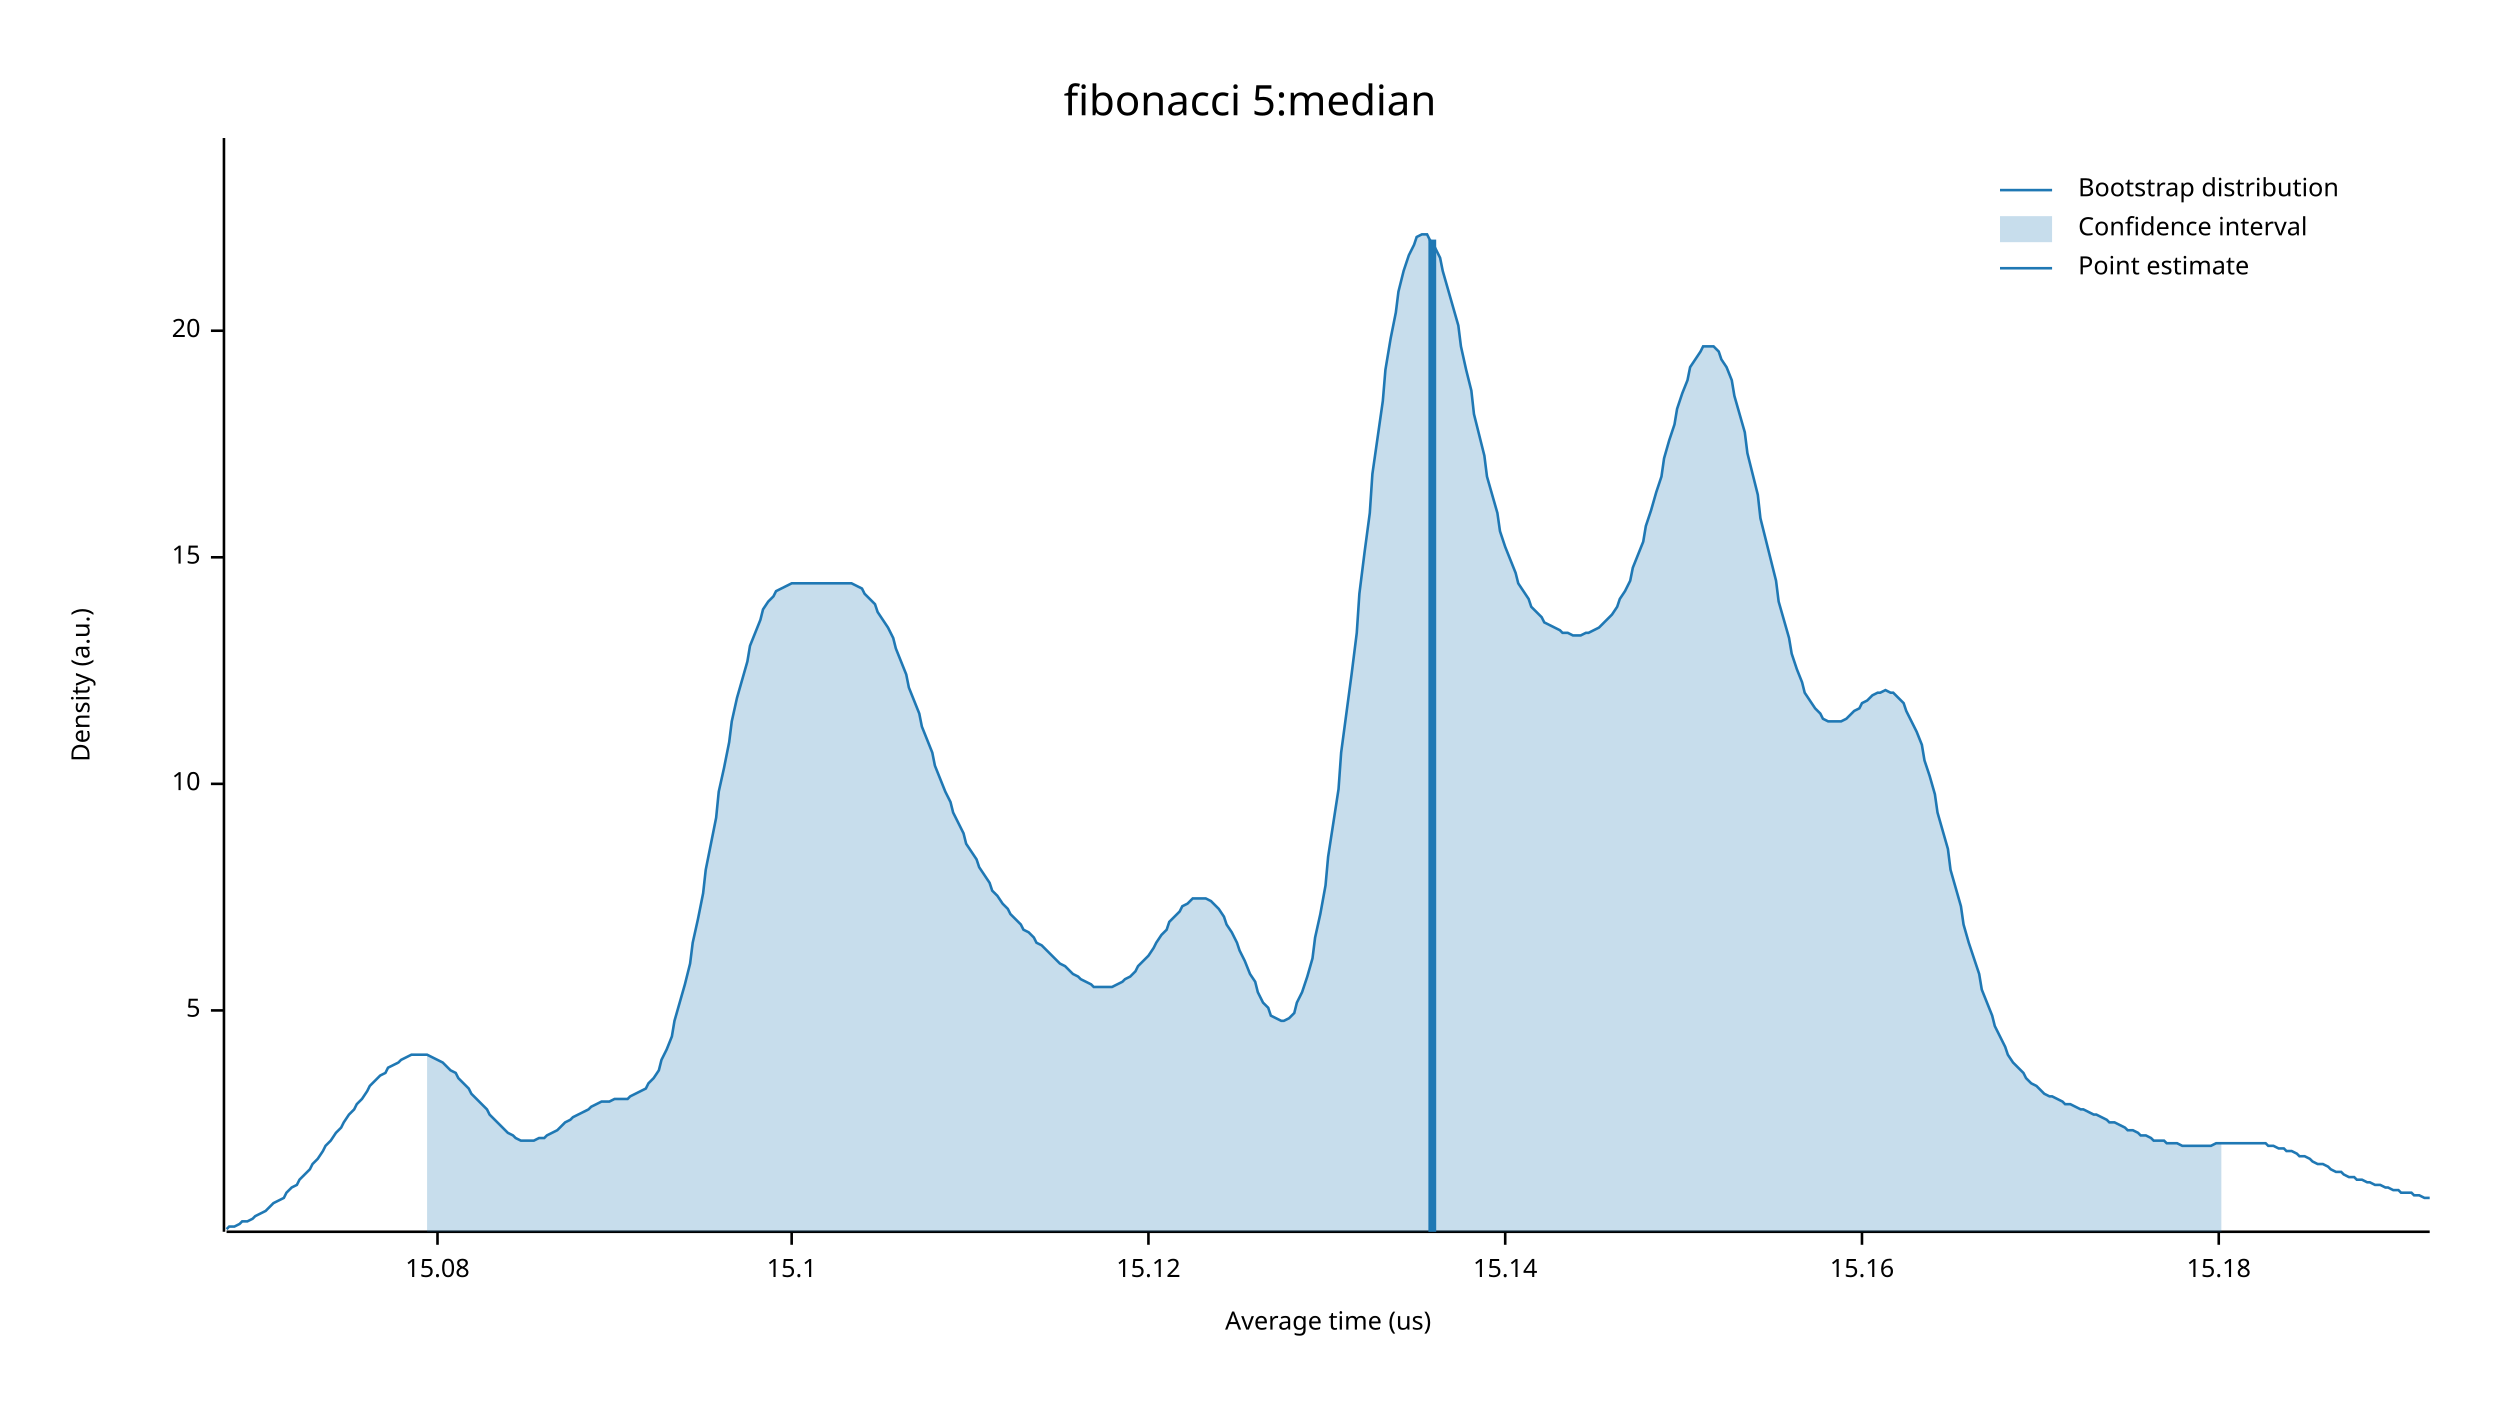
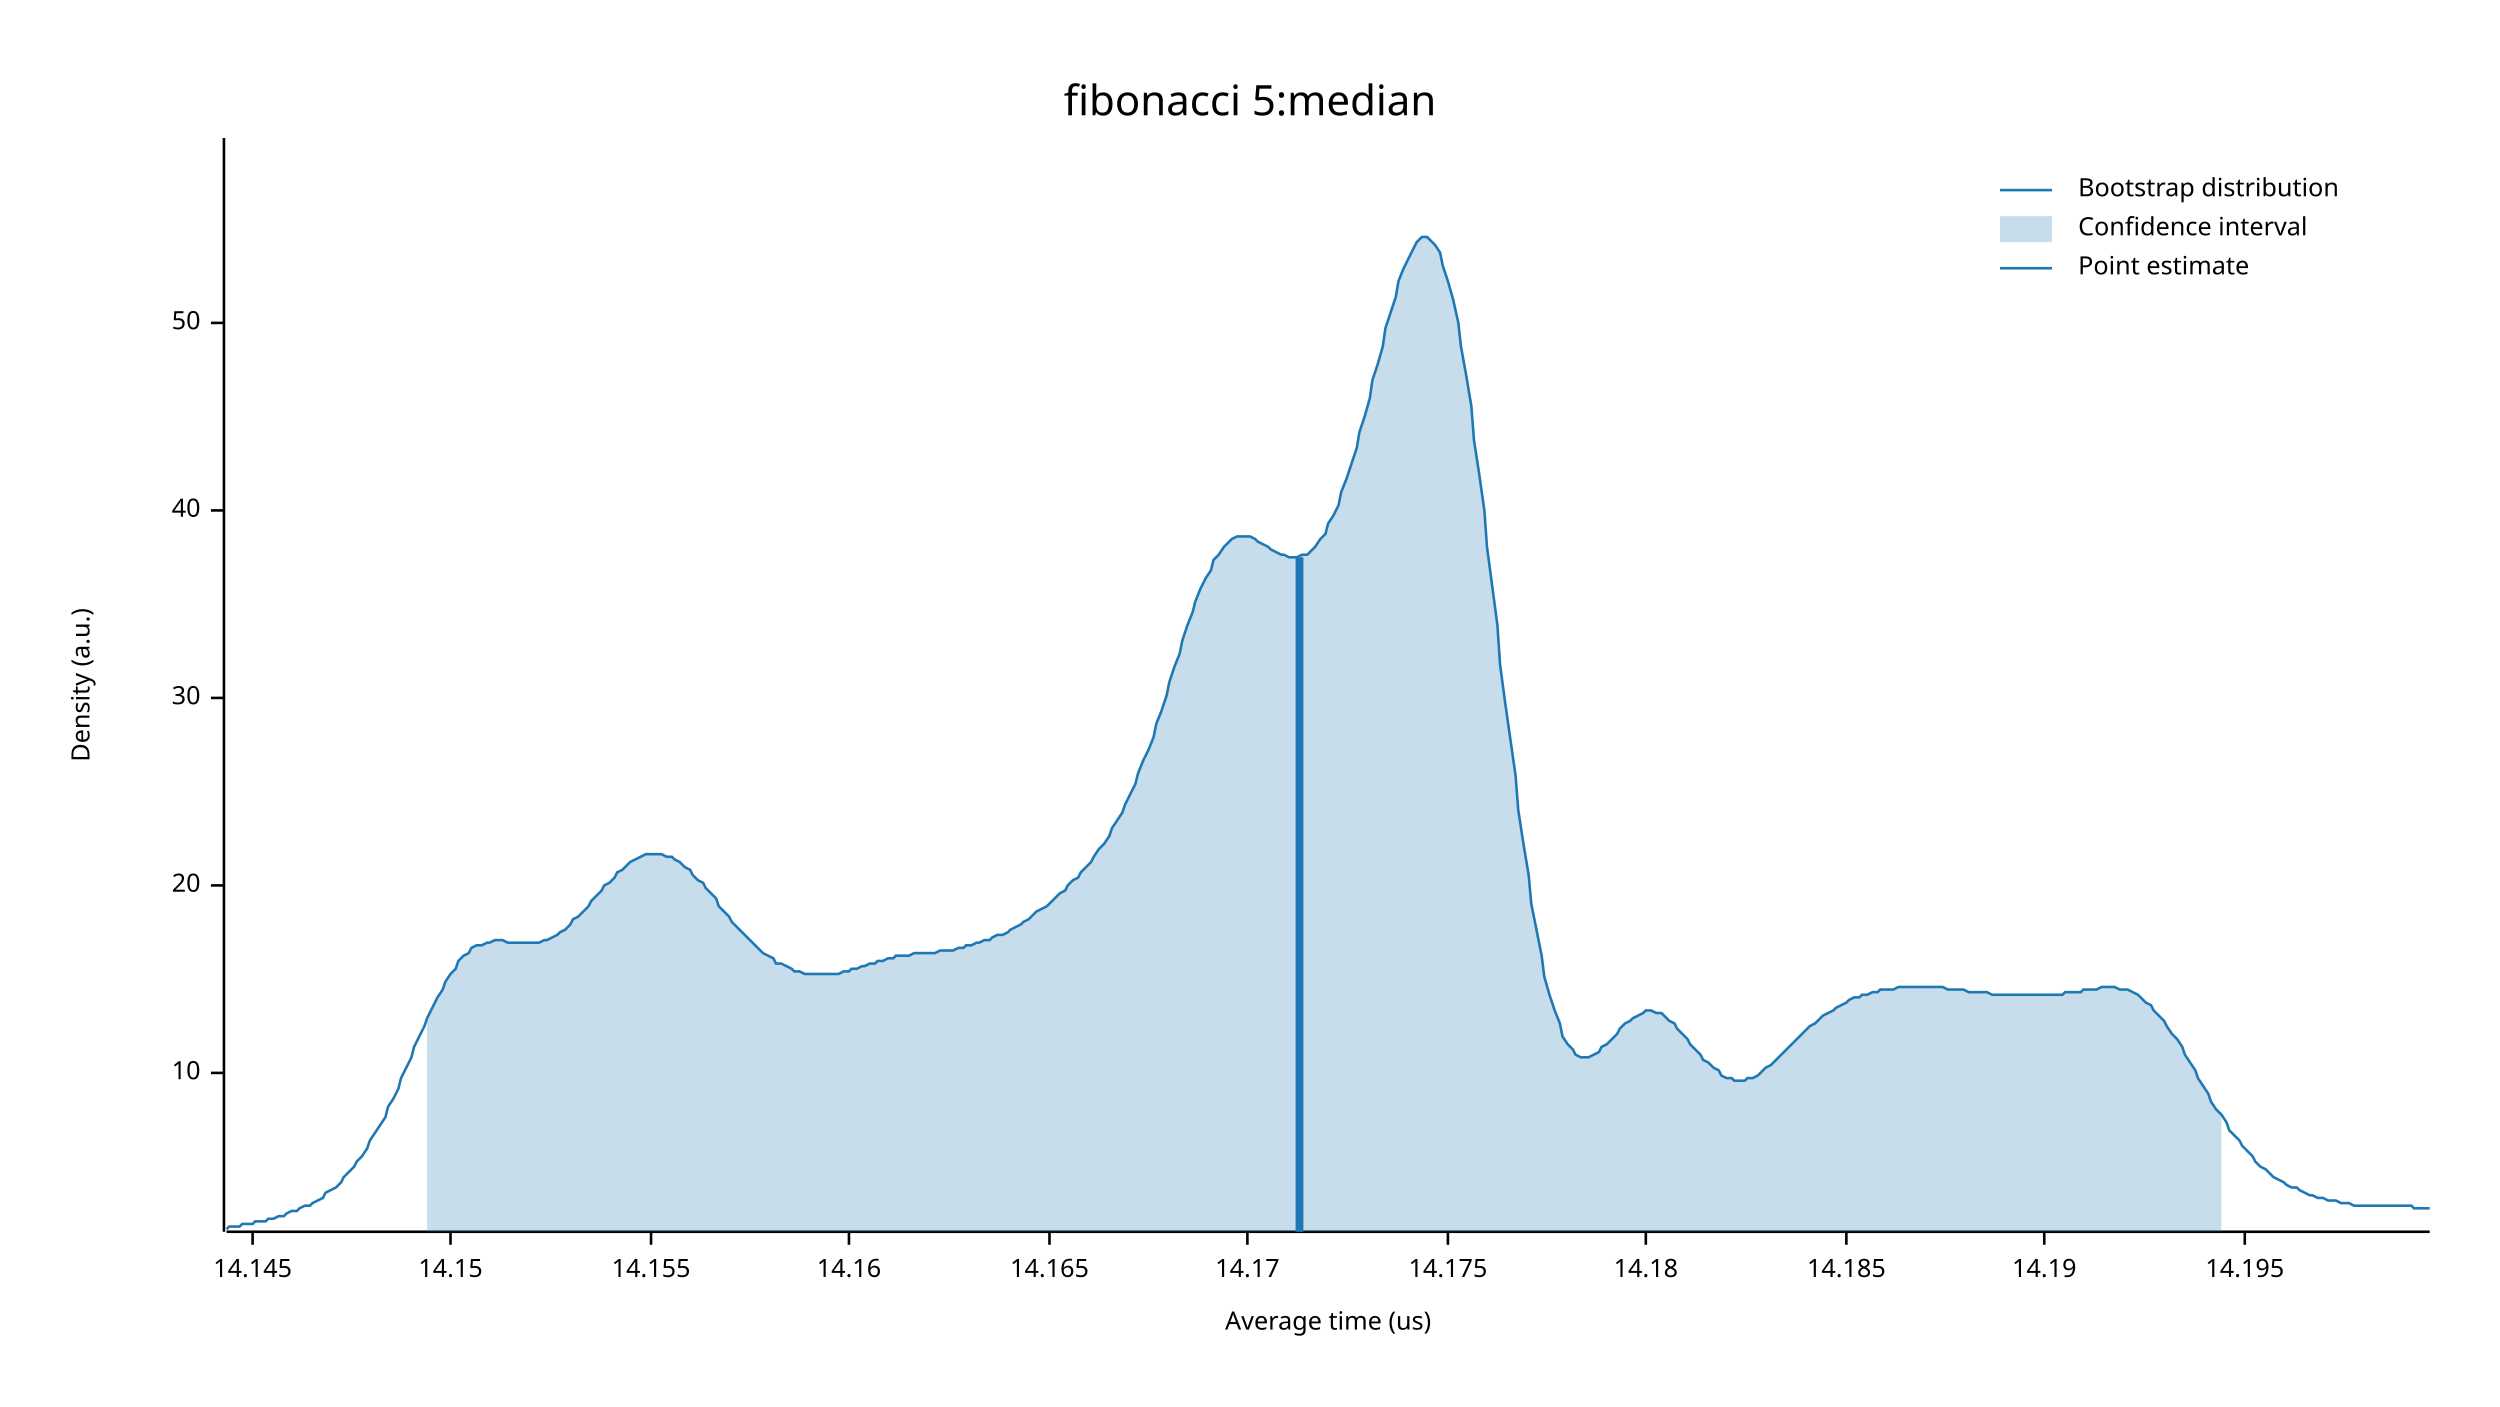
<svg xmlns="http://www.w3.org/2000/svg" width="960" height="540">
  <text x="480" y="32" dy="0.76em" text-anchor="middle" font-family="sans-serif" font-size="16.129" opacity="1" fill="#000000">
fibonacci 5:median
</text>
  <text x="27" y="263" dy="0.76em" text-anchor="middle" font-family="sans-serif" font-size="9.677" opacity="1" fill="#000000" transform="rotate(270, 27, 263)">
Density (a.u.)
</text>
  <text x="510" y="513" dy="-0.5ex" text-anchor="middle" font-family="sans-serif" font-size="9.677" opacity="1" fill="#000000">
Average time (us)
</text>
  <polyline fill="none" opacity="1" stroke="#000000" stroke-width="1" points="86,53 86,473 " />
-   <text x="77" y="388" dy="0.5ex" text-anchor="end" font-family="sans-serif" font-size="9.677" opacity="1" fill="#000000">
- 5
- </text>
-   <polyline fill="none" opacity="1" stroke="#000000" stroke-width="1" points="81,388 86,388 " />
-   <text x="77" y="301" dy="0.5ex" text-anchor="end" font-family="sans-serif" font-size="9.677" opacity="1" fill="#000000">
+   <text x="77" y="412" dy="0.5ex" text-anchor="end" font-family="sans-serif" font-size="9.677" opacity="1" fill="#000000">
10
</text>
-   <polyline fill="none" opacity="1" stroke="#000000" stroke-width="1" points="81,301 86,301 " />
-   <text x="77" y="214" dy="0.5ex" text-anchor="end" font-family="sans-serif" font-size="9.677" opacity="1" fill="#000000">
- 15
- </text>
-   <polyline fill="none" opacity="1" stroke="#000000" stroke-width="1" points="81,214 86,214 " />
-   <text x="77" y="127" dy="0.5ex" text-anchor="end" font-family="sans-serif" font-size="9.677" opacity="1" fill="#000000">
+   <polyline fill="none" opacity="1" stroke="#000000" stroke-width="1" points="81,412 86,412 " />
+   <text x="77" y="340" dy="0.5ex" text-anchor="end" font-family="sans-serif" font-size="9.677" opacity="1" fill="#000000">
20
</text>
-   <polyline fill="none" opacity="1" stroke="#000000" stroke-width="1" points="81,127 86,127 " />
+   <polyline fill="none" opacity="1" stroke="#000000" stroke-width="1" points="81,340 86,340 " />
+   <text x="77" y="268" dy="0.5ex" text-anchor="end" font-family="sans-serif" font-size="9.677" opacity="1" fill="#000000">
+ 30
+ </text>
+   <polyline fill="none" opacity="1" stroke="#000000" stroke-width="1" points="81,268 86,268 " />
+   <text x="77" y="196" dy="0.5ex" text-anchor="end" font-family="sans-serif" font-size="9.677" opacity="1" fill="#000000">
+ 40
+ </text>
+   <polyline fill="none" opacity="1" stroke="#000000" stroke-width="1" points="81,196 86,196 " />
+   <text x="77" y="124" dy="0.5ex" text-anchor="end" font-family="sans-serif" font-size="9.677" opacity="1" fill="#000000">
+ 50
+ </text>
+   <polyline fill="none" opacity="1" stroke="#000000" stroke-width="1" points="81,124 86,124 " />
  <polyline fill="none" opacity="1" stroke="#000000" stroke-width="1" points="87,473 933,473 " />
-   <text x="168" y="483" dy="0.76em" text-anchor="middle" font-family="sans-serif" font-size="9.677" opacity="1" fill="#000000">
- 15.08
+   <text x="97" y="483" dy="0.76em" text-anchor="middle" font-family="sans-serif" font-size="9.677" opacity="1" fill="#000000">
+ 14.145
</text>
-   <polyline fill="none" opacity="1" stroke="#000000" stroke-width="1" points="168,473 168,478 " />
-   <text x="304" y="483" dy="0.76em" text-anchor="middle" font-family="sans-serif" font-size="9.677" opacity="1" fill="#000000">
- 15.1
+   <polyline fill="none" opacity="1" stroke="#000000" stroke-width="1" points="97,473 97,478 " />
+   <text x="173" y="483" dy="0.76em" text-anchor="middle" font-family="sans-serif" font-size="9.677" opacity="1" fill="#000000">
+ 14.15
</text>
-   <polyline fill="none" opacity="1" stroke="#000000" stroke-width="1" points="304,473 304,478 " />
-   <text x="441" y="483" dy="0.76em" text-anchor="middle" font-family="sans-serif" font-size="9.677" opacity="1" fill="#000000">
- 15.12
+   <polyline fill="none" opacity="1" stroke="#000000" stroke-width="1" points="173,473 173,478 " />
+   <text x="250" y="483" dy="0.76em" text-anchor="middle" font-family="sans-serif" font-size="9.677" opacity="1" fill="#000000">
+ 14.155
</text>
-   <polyline fill="none" opacity="1" stroke="#000000" stroke-width="1" points="441,473 441,478 " />
-   <text x="578" y="483" dy="0.76em" text-anchor="middle" font-family="sans-serif" font-size="9.677" opacity="1" fill="#000000">
- 15.14
+   <polyline fill="none" opacity="1" stroke="#000000" stroke-width="1" points="250,473 250,478 " />
+   <text x="326" y="483" dy="0.76em" text-anchor="middle" font-family="sans-serif" font-size="9.677" opacity="1" fill="#000000">
+ 14.16
</text>
-   <polyline fill="none" opacity="1" stroke="#000000" stroke-width="1" points="578,473 578,478 " />
-   <text x="715" y="483" dy="0.76em" text-anchor="middle" font-family="sans-serif" font-size="9.677" opacity="1" fill="#000000">
- 15.16
+   <polyline fill="none" opacity="1" stroke="#000000" stroke-width="1" points="326,473 326,478 " />
+   <text x="403" y="483" dy="0.76em" text-anchor="middle" font-family="sans-serif" font-size="9.677" opacity="1" fill="#000000">
+ 14.165
</text>
-   <polyline fill="none" opacity="1" stroke="#000000" stroke-width="1" points="715,473 715,478 " />
-   <text x="852" y="483" dy="0.76em" text-anchor="middle" font-family="sans-serif" font-size="9.677" opacity="1" fill="#000000">
- 15.18
+   <polyline fill="none" opacity="1" stroke="#000000" stroke-width="1" points="403,473 403,478 " />
+   <text x="479" y="483" dy="0.76em" text-anchor="middle" font-family="sans-serif" font-size="9.677" opacity="1" fill="#000000">
+ 14.17
</text>
-   <polyline fill="none" opacity="1" stroke="#000000" stroke-width="1" points="852,473 852,478 " />
-   <polyline fill="none" opacity="1" stroke="#1F78B4" stroke-width="1" points="87,472 88,471 90,471 92,470 93,469 95,469 97,468 98,467 100,466 102,465 103,464 105,462 107,461 109,460 110,458 112,456 114,455 115,453 117,451 119,449 120,447 122,445 124,442 125,440 127,438 129,435 131,433 132,431 134,428 136,426 137,424 139,422 141,419 142,417 144,415 146,413 148,412 149,410 151,409 153,408 154,407 156,406 158,405 159,405 161,405 163,405 164,405 166,406 168,407 170,408 171,409 173,411 175,412 176,414 178,416 180,418 181,420 183,422 185,424 187,426 188,428 190,430 192,432 193,433 195,435 197,436 198,437 200,438 202,438 203,438 205,438 207,437 209,437 210,436 212,435 214,434 215,433 217,431 219,430 220,429 222,428 224,427 226,426 227,425 229,424 231,423 232,423 234,423 236,422 237,422 239,422 241,422 242,421 244,420 246,419 248,418 249,416 251,414 253,411 254,407 256,403 258,398 259,392 261,385 263,378 265,370 266,362 268,353 270,343 271,334 273,324 275,314 276,304 278,295 280,285 281,277 283,268 285,261 287,254 288,248 290,243 292,238 293,234 295,231 297,229 298,227 300,226 302,225 304,224 305,224 307,224 309,224 310,224 312,224 314,224 315,224 317,224 319,224 320,224 322,224 324,224 326,224 327,224 329,225 331,226 332,228 334,230 336,232 337,235 339,238 341,241 343,245 344,249 346,254 348,259 349,264 351,269 353,274 354,279 356,284 358,289 359,294 361,299 363,304 365,308 366,312 368,316 370,320 371,324 373,327 375,330 376,333 378,336 380,339 381,342 383,344 385,347 387,349 388,351 390,353 392,355 393,357 395,358 397,360 398,362 400,363 402,365 404,367 405,368 407,370 409,371 410,372 412,374 414,375 415,376 417,377 419,378 420,379 422,379 424,379 426,379 427,379 429,378 431,377 432,376 434,375 436,373 437,371 439,369 441,367 443,364 444,362 446,359 448,357 449,354 451,352 453,350 454,348 456,347 458,345 459,345 461,345 463,345 465,346 466,347 468,349 470,352 471,355 473,358 475,362 476,365 478,369 480,374 482,377 483,381 485,385 487,387 488,390 490,391 492,392 493,392 495,391 497,389 498,385 500,381 502,375 504,368 505,360 507,351 509,340 510,329 512,316 514,303 515,289 517,274 519,259 521,243 522,228 524,212 526,197 527,182 529,168 531,154 532,142 534,130 536,120 537,112 539,104 541,98 543,94 544,91 546,90 548,90 549,92 551,95 553,99 554,104 556,111 558,118 560,125 561,133 563,142 565,150 566,159 568,167 570,175 571,183 573,190 575,197 576,204 578,210 580,215 582,220 583,224 585,227 587,230 588,233 590,235 592,237 593,239 595,240 597,241 599,242 600,243 602,243 604,244 605,244 607,244 609,243 610,243 612,242 614,241 615,240 617,238 619,236 621,233 622,230 624,227 626,223 627,218 629,213 631,208 632,202 634,196 636,189 638,183 639,176 641,169 643,163 644,157 646,151 648,146 649,141 651,138 653,135 654,133 656,133 658,133 660,135 661,138 663,141 665,146 666,152 668,159 670,166 671,174 673,182 675,190 676,199 678,207 680,215 682,223 683,231 685,238 687,245 688,251 690,257 692,262 693,266 695,269 697,272 699,274 700,276 702,277 704,277 705,277 707,277 709,276 710,275 712,273 714,272 715,270 717,269 719,267 721,266 722,266 724,265 726,266 727,266 729,268 731,270 732,273 734,277 736,281 738,286 739,292 741,298 743,305 744,312 746,319 748,326 749,334 751,341 753,348 754,355 756,362 758,368 760,374 761,380 763,385 765,390 766,394 768,398 770,402 771,405 773,408 775,410 777,412 778,414 780,416 782,417 783,418 785,420 787,421 788,421 790,422 792,423 793,424 795,424 797,425 799,426 800,426 802,427 804,428 805,428 807,429 809,430 810,431 812,431 814,432 816,433 817,434 819,434 821,435 822,436 824,436 826,437 827,438 829,438 831,438 832,439 834,439 836,439 838,440 839,440 841,440 843,440 844,440 846,440 848,440 849,440 851,439 853,439 855,439 856,439 858,439 860,439 861,439 863,439 865,439 866,439 868,439 870,439 871,440 873,440 875,441 877,441 878,442 880,442 882,443 883,444 885,444 887,445 888,446 890,447 892,447 894,448 895,449 897,450 899,450 900,451 902,452 904,452 905,453 907,453 909,454 910,454 912,455 914,455 916,456 917,456 919,457 921,457 922,458 924,458 926,458 927,459 929,459 931,460 933,460 " />
-   <polygon opacity="0.25" fill="#1F78B4" points="164,405 166,406 168,407 170,408 171,409 173,411 175,412 176,414 178,416 180,418 181,420 183,422 185,424 187,426 188,428 190,430 192,432 193,433 195,435 197,436 198,437 200,438 202,438 203,438 205,438 207,437 209,437 210,436 212,435 214,434 215,433 217,431 219,430 220,429 222,428 224,427 226,426 227,425 229,424 231,423 232,423 234,423 236,422 237,422 239,422 241,422 242,421 244,420 246,419 248,418 249,416 251,414 253,411 254,407 256,403 258,398 259,392 261,385 263,378 265,370 266,362 268,353 270,343 271,334 273,324 275,314 276,304 278,295 280,285 281,277 283,268 285,261 287,254 288,248 290,243 292,238 293,234 295,231 297,229 298,227 300,226 302,225 304,224 305,224 307,224 309,224 310,224 312,224 314,224 315,224 317,224 319,224 320,224 322,224 324,224 326,224 327,224 329,225 331,226 332,228 334,230 336,232 337,235 339,238 341,241 343,245 344,249 346,254 348,259 349,264 351,269 353,274 354,279 356,284 358,289 359,294 361,299 363,304 365,308 366,312 368,316 370,320 371,324 373,327 375,330 376,333 378,336 380,339 381,342 383,344 385,347 387,349 388,351 390,353 392,355 393,357 395,358 397,360 398,362 400,363 402,365 404,367 405,368 407,370 409,371 410,372 412,374 414,375 415,376 417,377 419,378 420,379 422,379 424,379 426,379 427,379 429,378 431,377 432,376 434,375 436,373 437,371 439,369 441,367 443,364 444,362 446,359 448,357 449,354 451,352 453,350 454,348 456,347 458,345 459,345 461,345 463,345 465,346 466,347 468,349 470,352 471,355 473,358 475,362 476,365 478,369 480,374 482,377 483,381 485,385 487,387 488,390 490,391 492,392 493,392 495,391 497,389 498,385 500,381 502,375 504,368 505,360 507,351 509,340 510,329 512,316 514,303 515,289 517,274 519,259 521,243 522,228 524,212 526,197 527,182 529,168 531,154 532,142 534,130 536,120 537,112 539,104 541,98 543,94 544,91 546,90 548,90 549,92 551,95 553,99 554,104 556,111 558,118 560,125 561,133 563,142 565,150 566,159 568,167 570,175 571,183 573,190 575,197 576,204 578,210 580,215 582,220 583,224 585,227 587,230 588,233 590,235 592,237 593,239 595,240 597,241 599,242 600,243 602,243 604,244 605,244 607,244 609,243 610,243 612,242 614,241 615,240 617,238 619,236 621,233 622,230 624,227 626,223 627,218 629,213 631,208 632,202 634,196 636,189 638,183 639,176 641,169 643,163 644,157 646,151 648,146 649,141 651,138 653,135 654,133 656,133 658,133 660,135 661,138 663,141 665,146 666,152 668,159 670,166 671,174 673,182 675,190 676,199 678,207 680,215 682,223 683,231 685,238 687,245 688,251 690,257 692,262 693,266 695,269 697,272 699,274 700,276 702,277 704,277 705,277 707,277 709,276 710,275 712,273 714,272 715,270 717,269 719,267 721,266 722,266 724,265 726,266 727,266 729,268 731,270 732,273 734,277 736,281 738,286 739,292 741,298 743,305 744,312 746,319 748,326 749,334 751,341 753,348 754,355 756,362 758,368 760,374 761,380 763,385 765,390 766,394 768,398 770,402 771,405 773,408 775,410 777,412 778,414 780,416 782,417 783,418 785,420 787,421 788,421 790,422 792,423 793,424 795,424 797,425 799,426 800,426 802,427 804,428 805,428 807,429 809,430 810,431 812,431 814,432 816,433 817,434 819,434 821,435 822,436 824,436 826,437 827,438 829,438 831,438 832,439 834,439 836,439 838,440 839,440 841,440 843,440 844,440 846,440 848,440 849,440 851,439 853,439 853,473 164,473 " />
-   <polyline fill="none" opacity="1" stroke="#1F78B4" stroke-width="3" points="550,473 550,92 " />
+   <polyline fill="none" opacity="1" stroke="#000000" stroke-width="1" points="479,473 479,478 " />
+   <text x="556" y="483" dy="0.76em" text-anchor="middle" font-family="sans-serif" font-size="9.677" opacity="1" fill="#000000">
+ 14.175
+ </text>
+   <polyline fill="none" opacity="1" stroke="#000000" stroke-width="1" points="556,473 556,478 " />
+   <text x="632" y="483" dy="0.76em" text-anchor="middle" font-family="sans-serif" font-size="9.677" opacity="1" fill="#000000">
+ 14.18
+ </text>
+   <polyline fill="none" opacity="1" stroke="#000000" stroke-width="1" points="632,473 632,478 " />
+   <text x="709" y="483" dy="0.76em" text-anchor="middle" font-family="sans-serif" font-size="9.677" opacity="1" fill="#000000">
+ 14.185
+ </text>
+   <polyline fill="none" opacity="1" stroke="#000000" stroke-width="1" points="709,473 709,478 " />
+   <text x="785" y="483" dy="0.76em" text-anchor="middle" font-family="sans-serif" font-size="9.677" opacity="1" fill="#000000">
+ 14.19
+ </text>
+   <polyline fill="none" opacity="1" stroke="#000000" stroke-width="1" points="785,473 785,478 " />
+   <text x="862" y="483" dy="0.76em" text-anchor="middle" font-family="sans-serif" font-size="9.677" opacity="1" fill="#000000">
+ 14.195
+ </text>
+   <polyline fill="none" opacity="1" stroke="#000000" stroke-width="1" points="862,473 862,478 " />
+   <polyline fill="none" opacity="1" stroke="#1F78B4" stroke-width="1" points="87,472 88,471 90,471 92,471 93,470 95,470 97,470 98,469 100,469 102,469 103,468 105,468 107,467 109,467 110,466 112,465 114,465 115,464 117,463 119,463 120,462 122,461 124,460 125,458 127,457 129,456 131,454 132,452 134,450 136,448 137,446 139,444 141,441 142,438 144,435 146,432 148,429 149,425 151,422 153,418 154,414 156,410 158,406 159,402 161,398 163,394 164,391 166,387 168,383 170,380 171,377 173,374 175,372 176,369 178,367 180,366 181,364 183,363 185,363 187,362 188,362 190,361 192,361 193,361 195,362 197,362 198,362 200,362 202,362 203,362 205,362 207,362 209,361 210,361 212,360 214,359 215,358 217,357 219,355 220,353 222,352 224,350 226,348 227,346 229,344 231,342 232,340 234,339 236,337 237,335 239,334 241,332 242,331 244,330 246,329 248,328 249,328 251,328 253,328 254,328 256,329 258,329 259,330 261,331 263,333 265,334 266,336 268,338 270,339 271,341 273,343 275,345 276,348 278,350 280,352 281,354 283,356 285,358 287,360 288,361 290,363 292,365 293,366 295,367 297,368 298,370 300,370 302,371 304,372 305,373 307,373 309,374 310,374 312,374 314,374 315,374 317,374 319,374 320,374 322,374 324,373 326,373 327,372 329,372 331,371 332,371 334,370 336,370 337,369 339,369 341,368 343,368 344,367 346,367 348,367 349,367 351,366 353,366 354,366 356,366 358,366 359,366 361,365 363,365 365,365 366,365 368,364 370,364 371,363 373,363 375,362 376,362 378,361 380,361 381,360 383,359 385,359 387,358 388,357 390,356 392,355 393,354 395,353 397,351 398,350 400,349 402,348 404,346 405,345 407,343 409,342 410,340 412,338 414,337 415,335 417,333 419,331 420,329 422,326 424,324 426,321 427,318 429,315 431,312 432,309 434,305 436,301 437,297 439,292 441,288 443,283 444,278 446,273 448,267 449,262 451,256 453,251 454,246 456,240 458,235 459,231 461,226 463,222 465,219 466,215 468,213 470,210 471,209 473,207 475,206 476,206 478,206 480,206 482,207 483,208 485,209 487,210 488,211 490,212 492,213 493,213 495,214 497,214 498,214 500,213 502,213 504,211 505,210 507,207 509,205 510,201 512,198 514,194 515,189 517,184 519,178 521,172 522,166 524,160 526,153 527,146 529,140 531,133 532,126 534,120 536,114 537,108 539,103 541,99 543,95 544,93 546,91 548,91 549,92 551,94 553,97 554,102 556,108 558,115 560,124 561,133 563,144 565,156 566,169 568,182 570,196 571,210 573,225 575,240 576,255 578,270 580,284 582,298 583,311 585,324 587,336 588,347 590,357 592,367 593,375 595,382 597,388 599,393 600,398 602,401 604,403 605,405 607,406 609,406 610,406 612,405 614,404 615,402 617,401 619,399 621,397 622,395 624,393 626,392 627,391 629,390 631,389 632,388 634,388 636,389 638,389 639,390 641,392 643,393 644,395 646,397 648,399 649,401 651,403 653,405 654,407 656,408 658,410 660,411 661,413 663,414 665,414 666,415 668,415 670,415 671,414 673,414 675,413 676,412 678,410 680,409 682,407 683,406 685,404 687,402 688,401 690,399 692,397 693,396 695,394 697,393 699,391 700,390 702,389 704,388 705,387 707,386 709,385 710,384 712,383 714,383 715,382 717,382 719,381 721,381 722,380 724,380 726,380 727,380 729,379 731,379 732,379 734,379 736,379 738,379 739,379 741,379 743,379 744,379 746,379 748,380 749,380 751,380 753,380 754,380 756,381 758,381 760,381 761,381 763,381 765,382 766,382 768,382 770,382 771,382 773,382 775,382 777,382 778,382 780,382 782,382 783,382 785,382 787,382 788,382 790,382 792,382 793,381 795,381 797,381 799,381 800,380 802,380 804,380 805,380 807,379 809,379 810,379 812,379 814,380 816,380 817,380 819,381 821,382 822,383 824,385 826,386 827,388 829,390 831,392 832,394 834,397 836,399 838,402 839,405 841,408 843,411 844,414 846,417 848,420 849,423 851,426 853,428 855,431 856,434 858,436 860,438 861,440 863,442 865,444 866,446 868,448 870,449 871,450 873,452 875,453 877,454 878,455 880,456 882,456 883,457 885,458 887,459 888,459 890,460 892,460 894,461 895,461 897,461 899,462 900,462 902,462 904,463 905,463 907,463 909,463 910,463 912,463 914,463 916,463 917,463 919,463 921,463 922,463 924,463 926,463 927,464 929,464 931,464 933,464 " />
+   <polygon opacity="0.25" fill="#1F78B4" points="164,391 166,387 168,383 170,380 171,377 173,374 175,372 176,369 178,367 180,366 181,364 183,363 185,363 187,362 188,362 190,361 192,361 193,361 195,362 197,362 198,362 200,362 202,362 203,362 205,362 207,362 209,361 210,361 212,360 214,359 215,358 217,357 219,355 220,353 222,352 224,350 226,348 227,346 229,344 231,342 232,340 234,339 236,337 237,335 239,334 241,332 242,331 244,330 246,329 248,328 249,328 251,328 253,328 254,328 256,329 258,329 259,330 261,331 263,333 265,334 266,336 268,338 270,339 271,341 273,343 275,345 276,348 278,350 280,352 281,354 283,356 285,358 287,360 288,361 290,363 292,365 293,366 295,367 297,368 298,370 300,370 302,371 304,372 305,373 307,373 309,374 310,374 312,374 314,374 315,374 317,374 319,374 320,374 322,374 324,373 326,373 327,372 329,372 331,371 332,371 334,370 336,370 337,369 339,369 341,368 343,368 344,367 346,367 348,367 349,367 351,366 353,366 354,366 356,366 358,366 359,366 361,365 363,365 365,365 366,365 368,364 370,364 371,363 373,363 375,362 376,362 378,361 380,361 381,360 383,359 385,359 387,358 388,357 390,356 392,355 393,354 395,353 397,351 398,350 400,349 402,348 404,346 405,345 407,343 409,342 410,340 412,338 414,337 415,335 417,333 419,331 420,329 422,326 424,324 426,321 427,318 429,315 431,312 432,309 434,305 436,301 437,297 439,292 441,288 443,283 444,278 446,273 448,267 449,262 451,256 453,251 454,246 456,240 458,235 459,231 461,226 463,222 465,219 466,215 468,213 470,210 471,209 473,207 475,206 476,206 478,206 480,206 482,207 483,208 485,209 487,210 488,211 490,212 492,213 493,213 495,214 497,214 498,214 500,213 502,213 504,211 505,210 507,207 509,205 510,201 512,198 514,194 515,189 517,184 519,178 521,172 522,166 524,160 526,153 527,146 529,140 531,133 532,126 534,120 536,114 537,108 539,103 541,99 543,95 544,93 546,91 548,91 549,92 551,94 553,97 554,102 556,108 558,115 560,124 561,133 563,144 565,156 566,169 568,182 570,196 571,210 573,225 575,240 576,255 578,270 580,284 582,298 583,311 585,324 587,336 588,347 590,357 592,367 593,375 595,382 597,388 599,393 600,398 602,401 604,403 605,405 607,406 609,406 610,406 612,405 614,404 615,402 617,401 619,399 621,397 622,395 624,393 626,392 627,391 629,390 631,389 632,388 634,388 636,389 638,389 639,390 641,392 643,393 644,395 646,397 648,399 649,401 651,403 653,405 654,407 656,408 658,410 660,411 661,413 663,414 665,414 666,415 668,415 670,415 671,414 673,414 675,413 676,412 678,410 680,409 682,407 683,406 685,404 687,402 688,401 690,399 692,397 693,396 695,394 697,393 699,391 700,390 702,389 704,388 705,387 707,386 709,385 710,384 712,383 714,383 715,382 717,382 719,381 721,381 722,380 724,380 726,380 727,380 729,379 731,379 732,379 734,379 736,379 738,379 739,379 741,379 743,379 744,379 746,379 748,380 749,380 751,380 753,380 754,380 756,381 758,381 760,381 761,381 763,381 765,382 766,382 768,382 770,382 771,382 773,382 775,382 777,382 778,382 780,382 782,382 783,382 785,382 787,382 788,382 790,382 792,382 793,381 795,381 797,381 799,381 800,380 802,380 804,380 805,380 807,379 809,379 810,379 812,379 814,380 816,380 817,380 819,381 821,382 822,383 824,385 826,386 827,388 829,390 831,392 832,394 834,397 836,399 838,402 839,405 841,408 843,411 844,414 846,417 848,420 849,423 851,426 853,428 853,473 164,473 " />
+   <polyline fill="none" opacity="1" stroke="#1F78B4" stroke-width="3" points="499,473 499,214 " />
  <text x="798" y="68" dy="0.76em" text-anchor="start" font-family="sans-serif" font-size="9.677" opacity="1" fill="#000000">
Bootstrap distribution
</text>
  <text x="798" y="83" dy="0.76em" text-anchor="start" font-family="sans-serif" font-size="9.677" opacity="1" fill="#000000">
Confidence interval
</text>
  <text x="798" y="98" dy="0.76em" text-anchor="start" font-family="sans-serif" font-size="9.677" opacity="1" fill="#000000">
Point estimate
</text>
  <polyline fill="none" opacity="1" stroke="#1F78B4" stroke-width="1" points="768,73 788,73 " />
  <rect x="768" y="83" width="20" height="10" opacity="0.25" fill="#1F78B4" stroke="none" />
  <polyline fill="none" opacity="1" stroke="#1F78B4" stroke-width="1" points="768,103 788,103 " />
</svg>
